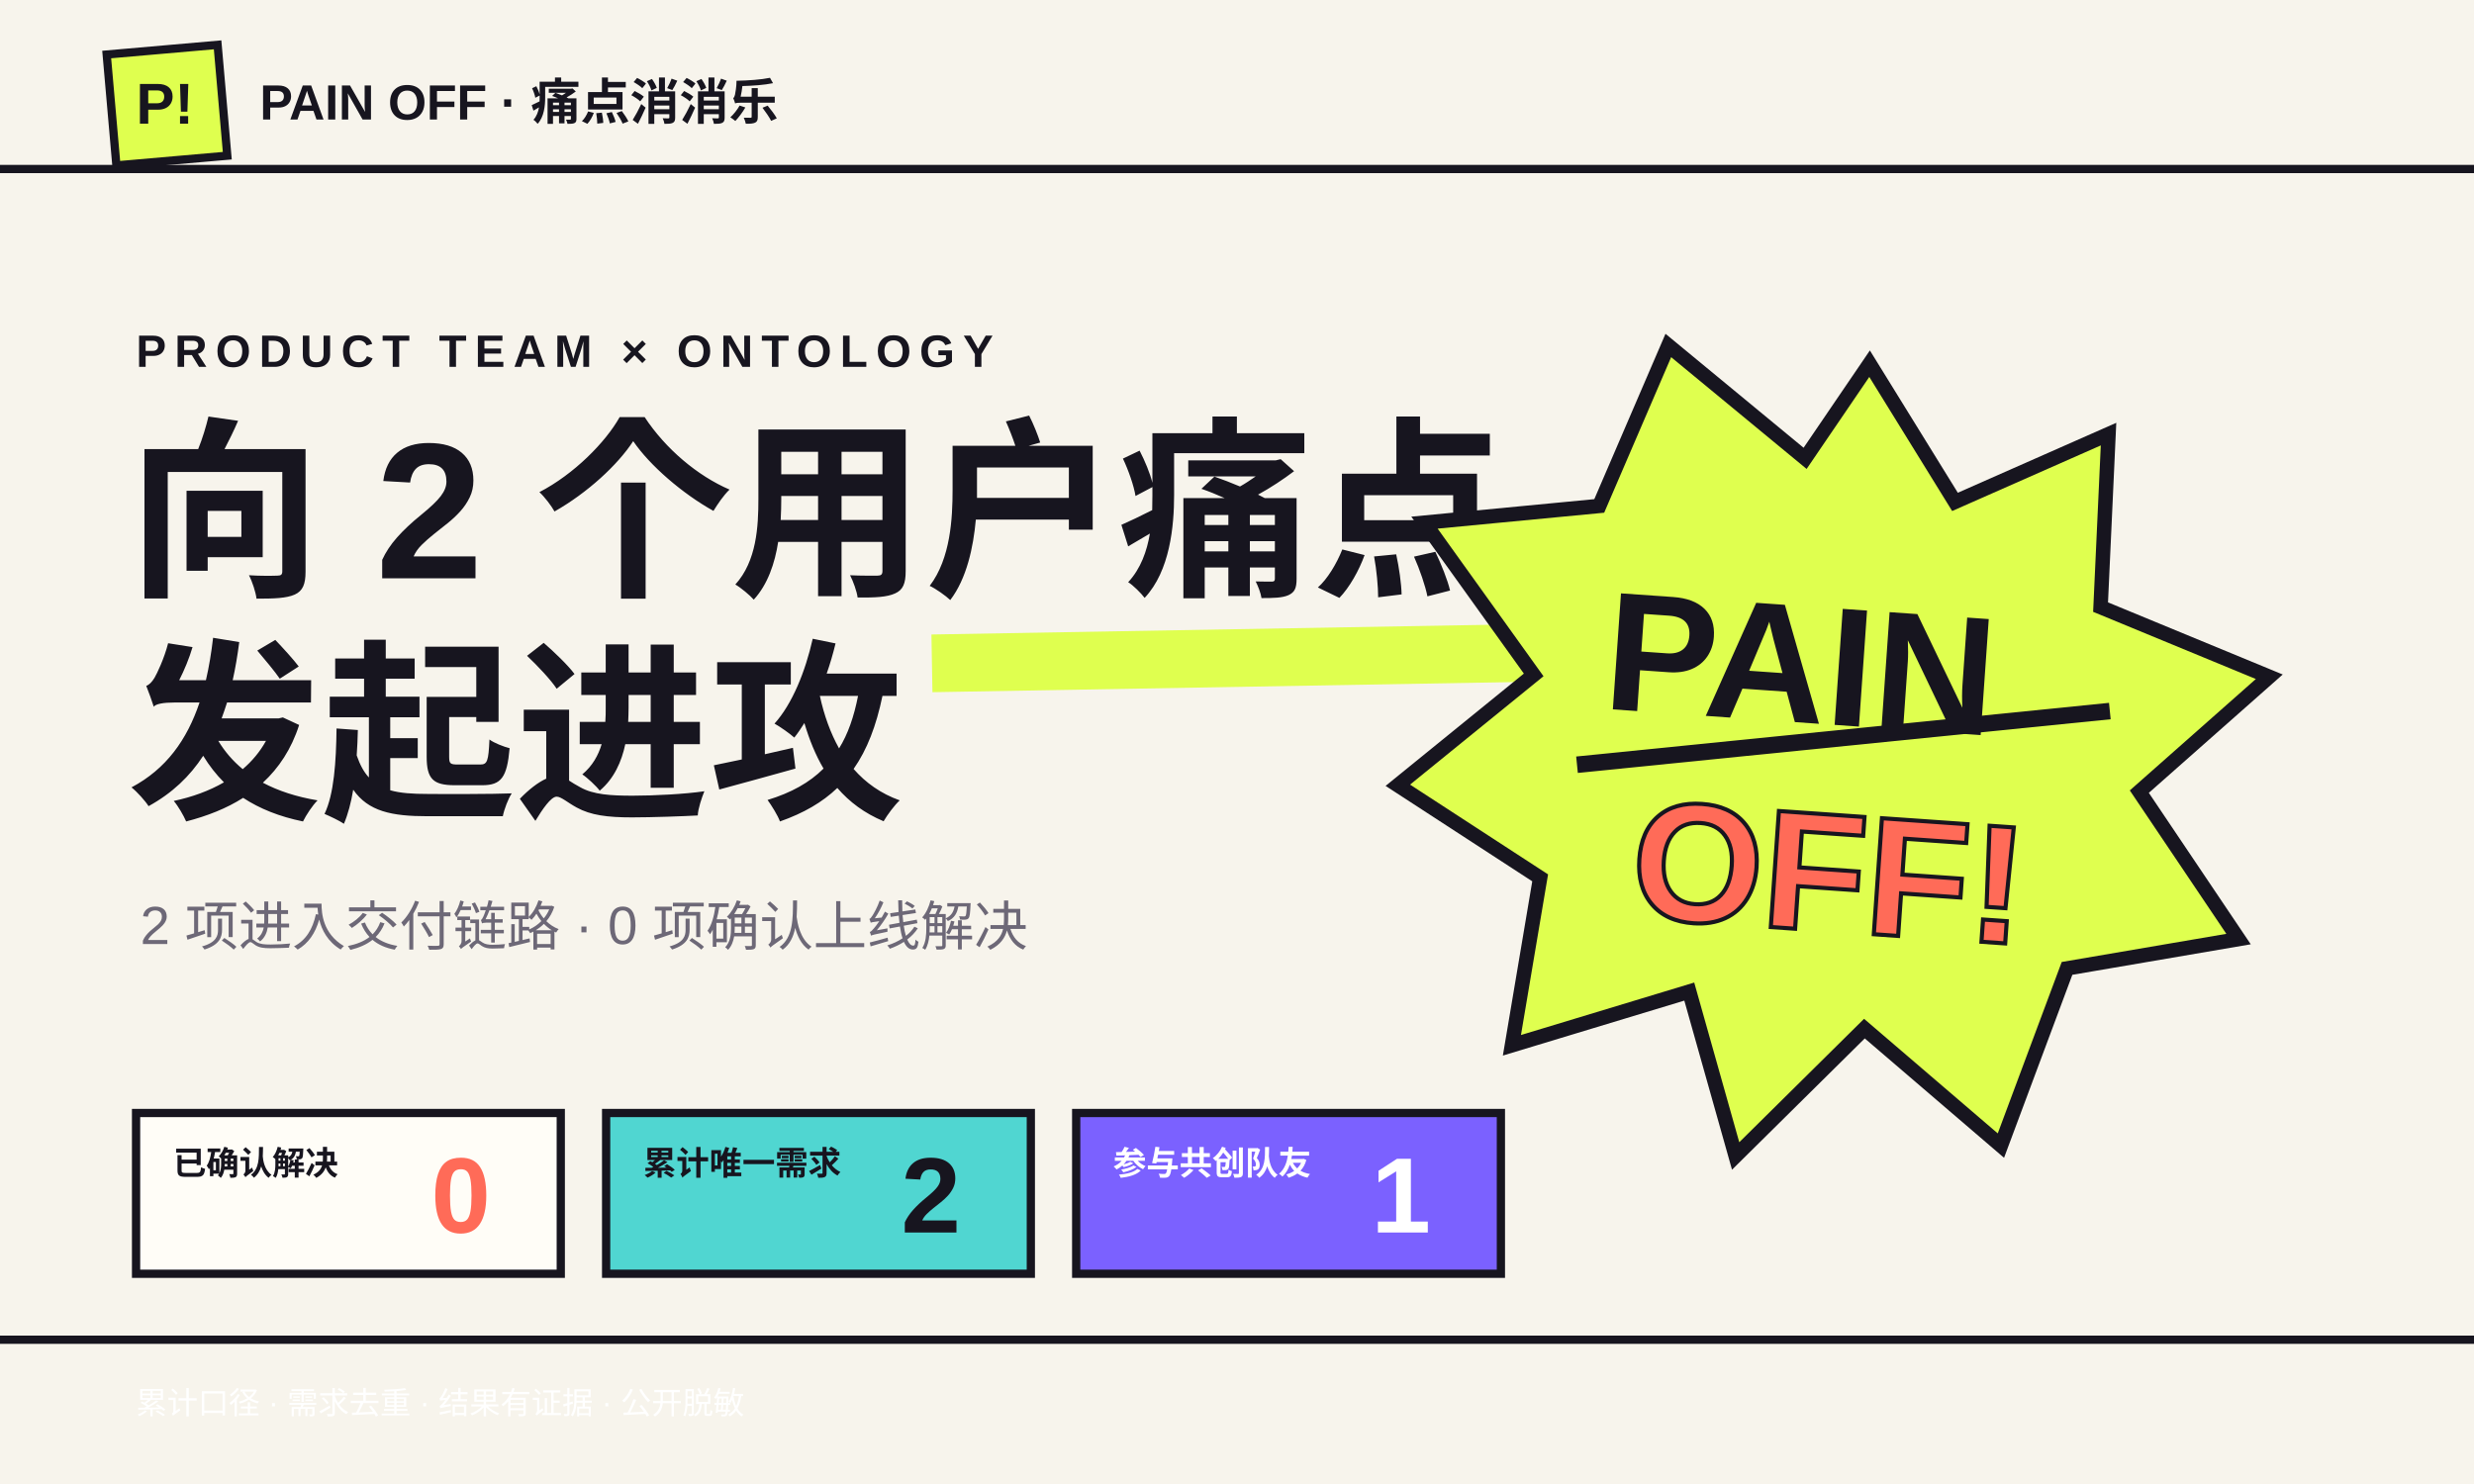
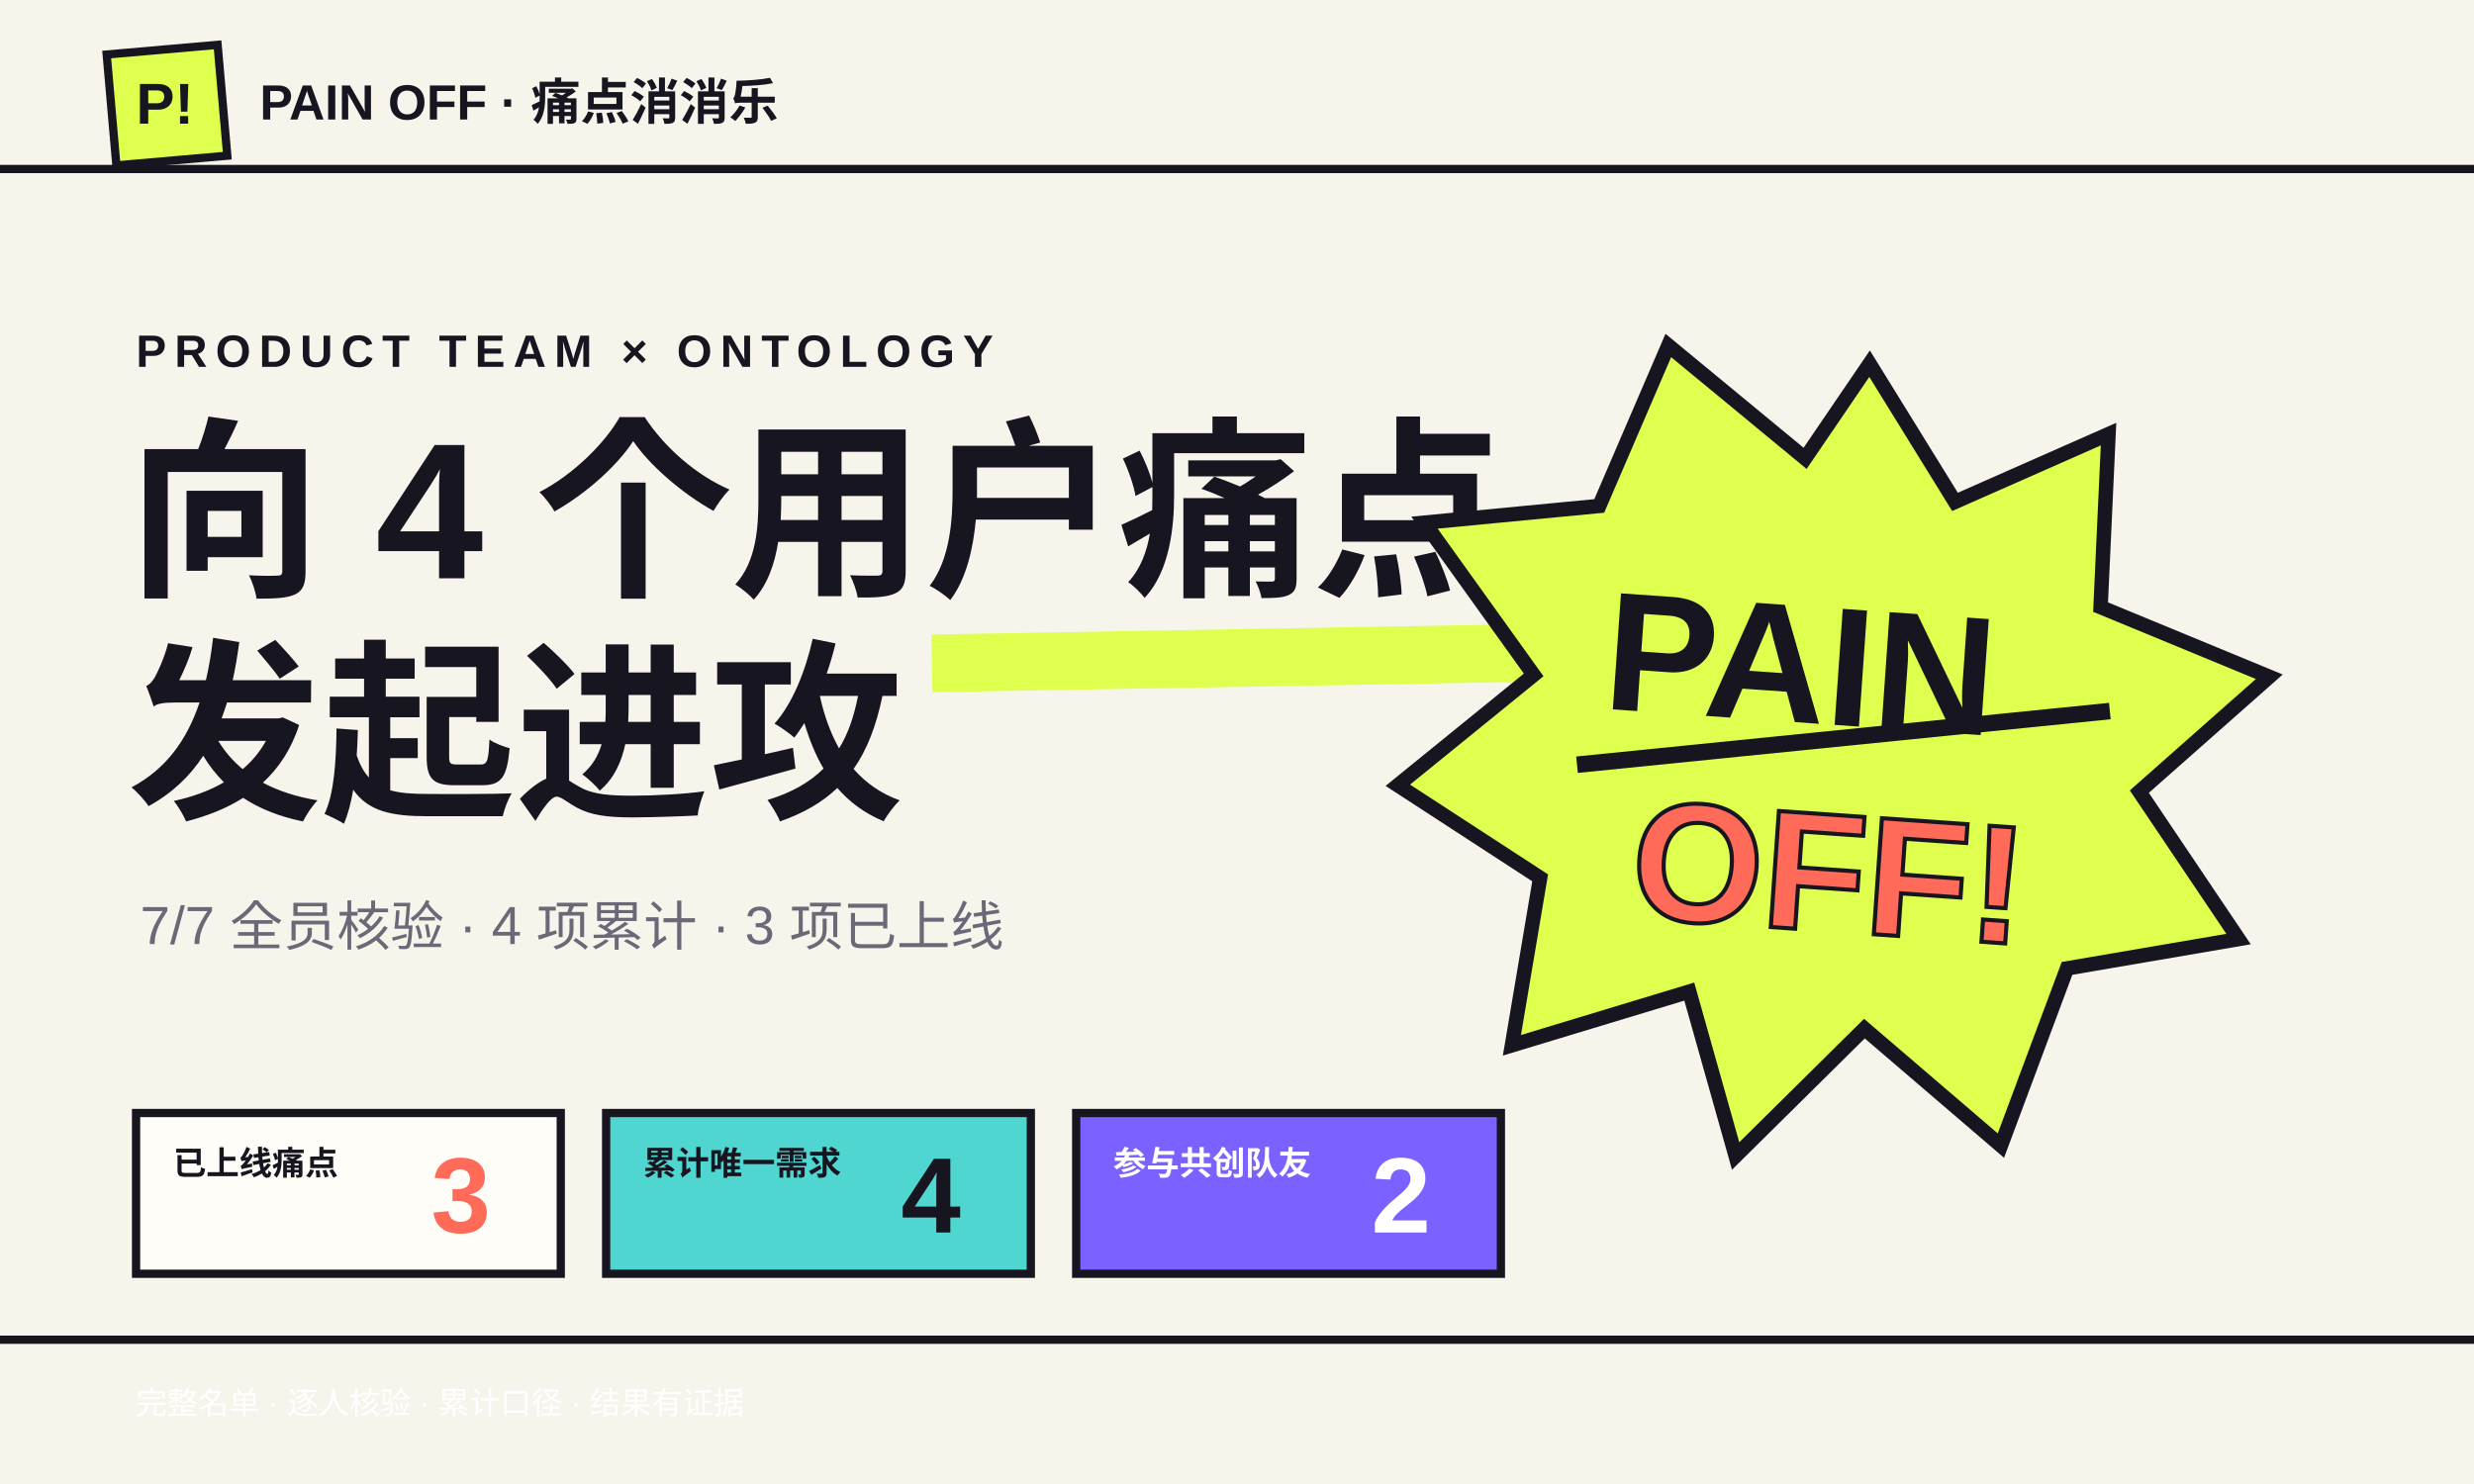
<svg xmlns="http://www.w3.org/2000/svg" width="1200" height="720" viewBox="0 0 1200 720" role="img" aria-labelledby="title desc">
  <rect width="1200" height="720" fill="#f7f4ec" />
  <path d="M0 82h1200M0 650h1200" stroke="#17151f" stroke-width="4" />
  <rect x="54" y="24" width="54" height="54" fill="#dfff4f" stroke="#17151f" stroke-width="4" transform="rotate(-5 81 51)" />
  <text x="66" y="60" font-family="Arial,sans-serif" font-weight="900" font-size="28" fill="#17151f">P!</text>
  <text x="126" y="58" font-family="Arial,'PingFang SC',sans-serif" font-weight="900" font-size="24" fill="#17151f">PAIN OFF · 痛点消消乐</text>
  <text x="66" y="178" font-family="Arial,'PingFang SC',sans-serif" font-weight="900" font-size="22" letter-spacing="4" fill="#17151f">PRODUCT TEAM × ONTOLOGY</text>
-   <text x="62" y="282" font-family="Arial,'PingFang SC',sans-serif" font-weight="1000" font-size="94" fill="#17151f">向 2 个用户痛点</text>
+   <text x="62" y="282" font-family="Arial,'PingFang SC',sans-serif" font-weight="1000" font-size="94" fill="#17151f">向 4 个用户痛点</text>
  <rect x="452" y="304" width="440" height="28" fill="#dfff4f" transform="rotate(-1 672 318)" />
  <text x="62" y="390" font-family="Arial,'PingFang SC',sans-serif" font-weight="1000" font-size="94" fill="#17151f">发起进攻</text>
-   <text x="68" y="458" font-family="Arial,'PingFang SC',sans-serif" font-size="26" fill="#6d6877">2 项进入交付链路 · 0 项确认上线解决</text>
+   <text x="68" y="458" font-family="Arial,'PingFang SC',sans-serif" font-size="26" fill="#6d6877">7/7 全员核验 · 4 项累计 · 3 项已上线</text>
  <g transform="translate(894 360) rotate(4)">
    <path d="M0-184 46-120 118-158 120-74 204-46 145 14 198 82 116 102 90 190 20 138-38 204-66 126-150 158-142 76-214 36-152-22-210-92-126-106-98-186-28-136Z" fill="#dfff4f" stroke="#17151f" stroke-width="7" />
    <text x="-118" y="-8" font-family="Arial,sans-serif" font-weight="1000" font-size="82" fill="#17151f">PAIN</text>
    <path d="M-128 20 128-24" stroke="#17151f" stroke-width="8" />
    <text x="-98" y="92" font-family="Arial,sans-serif" font-weight="1000" font-size="82" fill="#ff6b58" stroke="#17151f" stroke-width="2">OFF!</text>
  </g>
  <g transform="translate(66 540)">
    <rect width="206" height="78" fill="#fffdf7" stroke="#17151f" stroke-width="4" />
-     <text x="18" y="30" font-family="Arial,'PingFang SC',sans-serif" font-weight="800" font-size="16" fill="#17151f">已确认解决</text>
-     <text x="172" y="58" font-family="Arial,sans-serif" font-weight="1000" font-size="52" text-anchor="end" fill="#ff6b58">0</text>
+     <text x="18" y="30" font-family="Arial,'PingFang SC',sans-serif" font-weight="800" font-size="16" fill="#17151f">已上线痛点</text>
+     <text x="172" y="58" font-family="Arial,sans-serif" font-weight="1000" font-size="52" text-anchor="end" fill="#ff6b58">3</text>
  </g>
  <g transform="translate(294 540)">
    <rect width="206" height="78" fill="#50d6d1" stroke="#17151f" stroke-width="4" />
    <text x="18" y="30" font-family="Arial,'PingFang SC',sans-serif" font-weight="800" font-size="16" fill="#17151f">累计唯一需求</text>
-     <text x="172" y="58" font-family="Arial,sans-serif" font-weight="1000" font-size="52" text-anchor="end" fill="#17151f">2</text>
+     <text x="172" y="58" font-family="Arial,sans-serif" font-weight="1000" font-size="52" text-anchor="end" fill="#17151f">4</text>
  </g>
  <g transform="translate(522 540)">
    <rect width="206" height="78" fill="#7b61ff" stroke="#17151f" stroke-width="4" />
    <text x="18" y="30" font-family="Arial,'PingFang SC',sans-serif" font-weight="800" font-size="16" fill="#fff">参与共创队友</text>
-     <text x="172" y="58" font-family="Arial,sans-serif" font-weight="1000" font-size="52" text-anchor="end" fill="#fff">1</text>
+     <text x="172" y="58" font-family="Arial,sans-serif" font-weight="1000" font-size="52" text-anchor="end" fill="#fff">2</text>
  </g>
-   <text x="66" y="686" font-family="Arial,'PingFang SC',sans-serif" font-size="15" fill="#fff">累计口径 · 需求去重 · 结果有证据 · 公开脱敏</text>
+   <text x="66" y="686" font-family="Arial,'PingFang SC',sans-serif" font-size="15" fill="#fff">完整名单 · 逐人核验 · 累计口径 · 结果有证据</text>
</svg>
